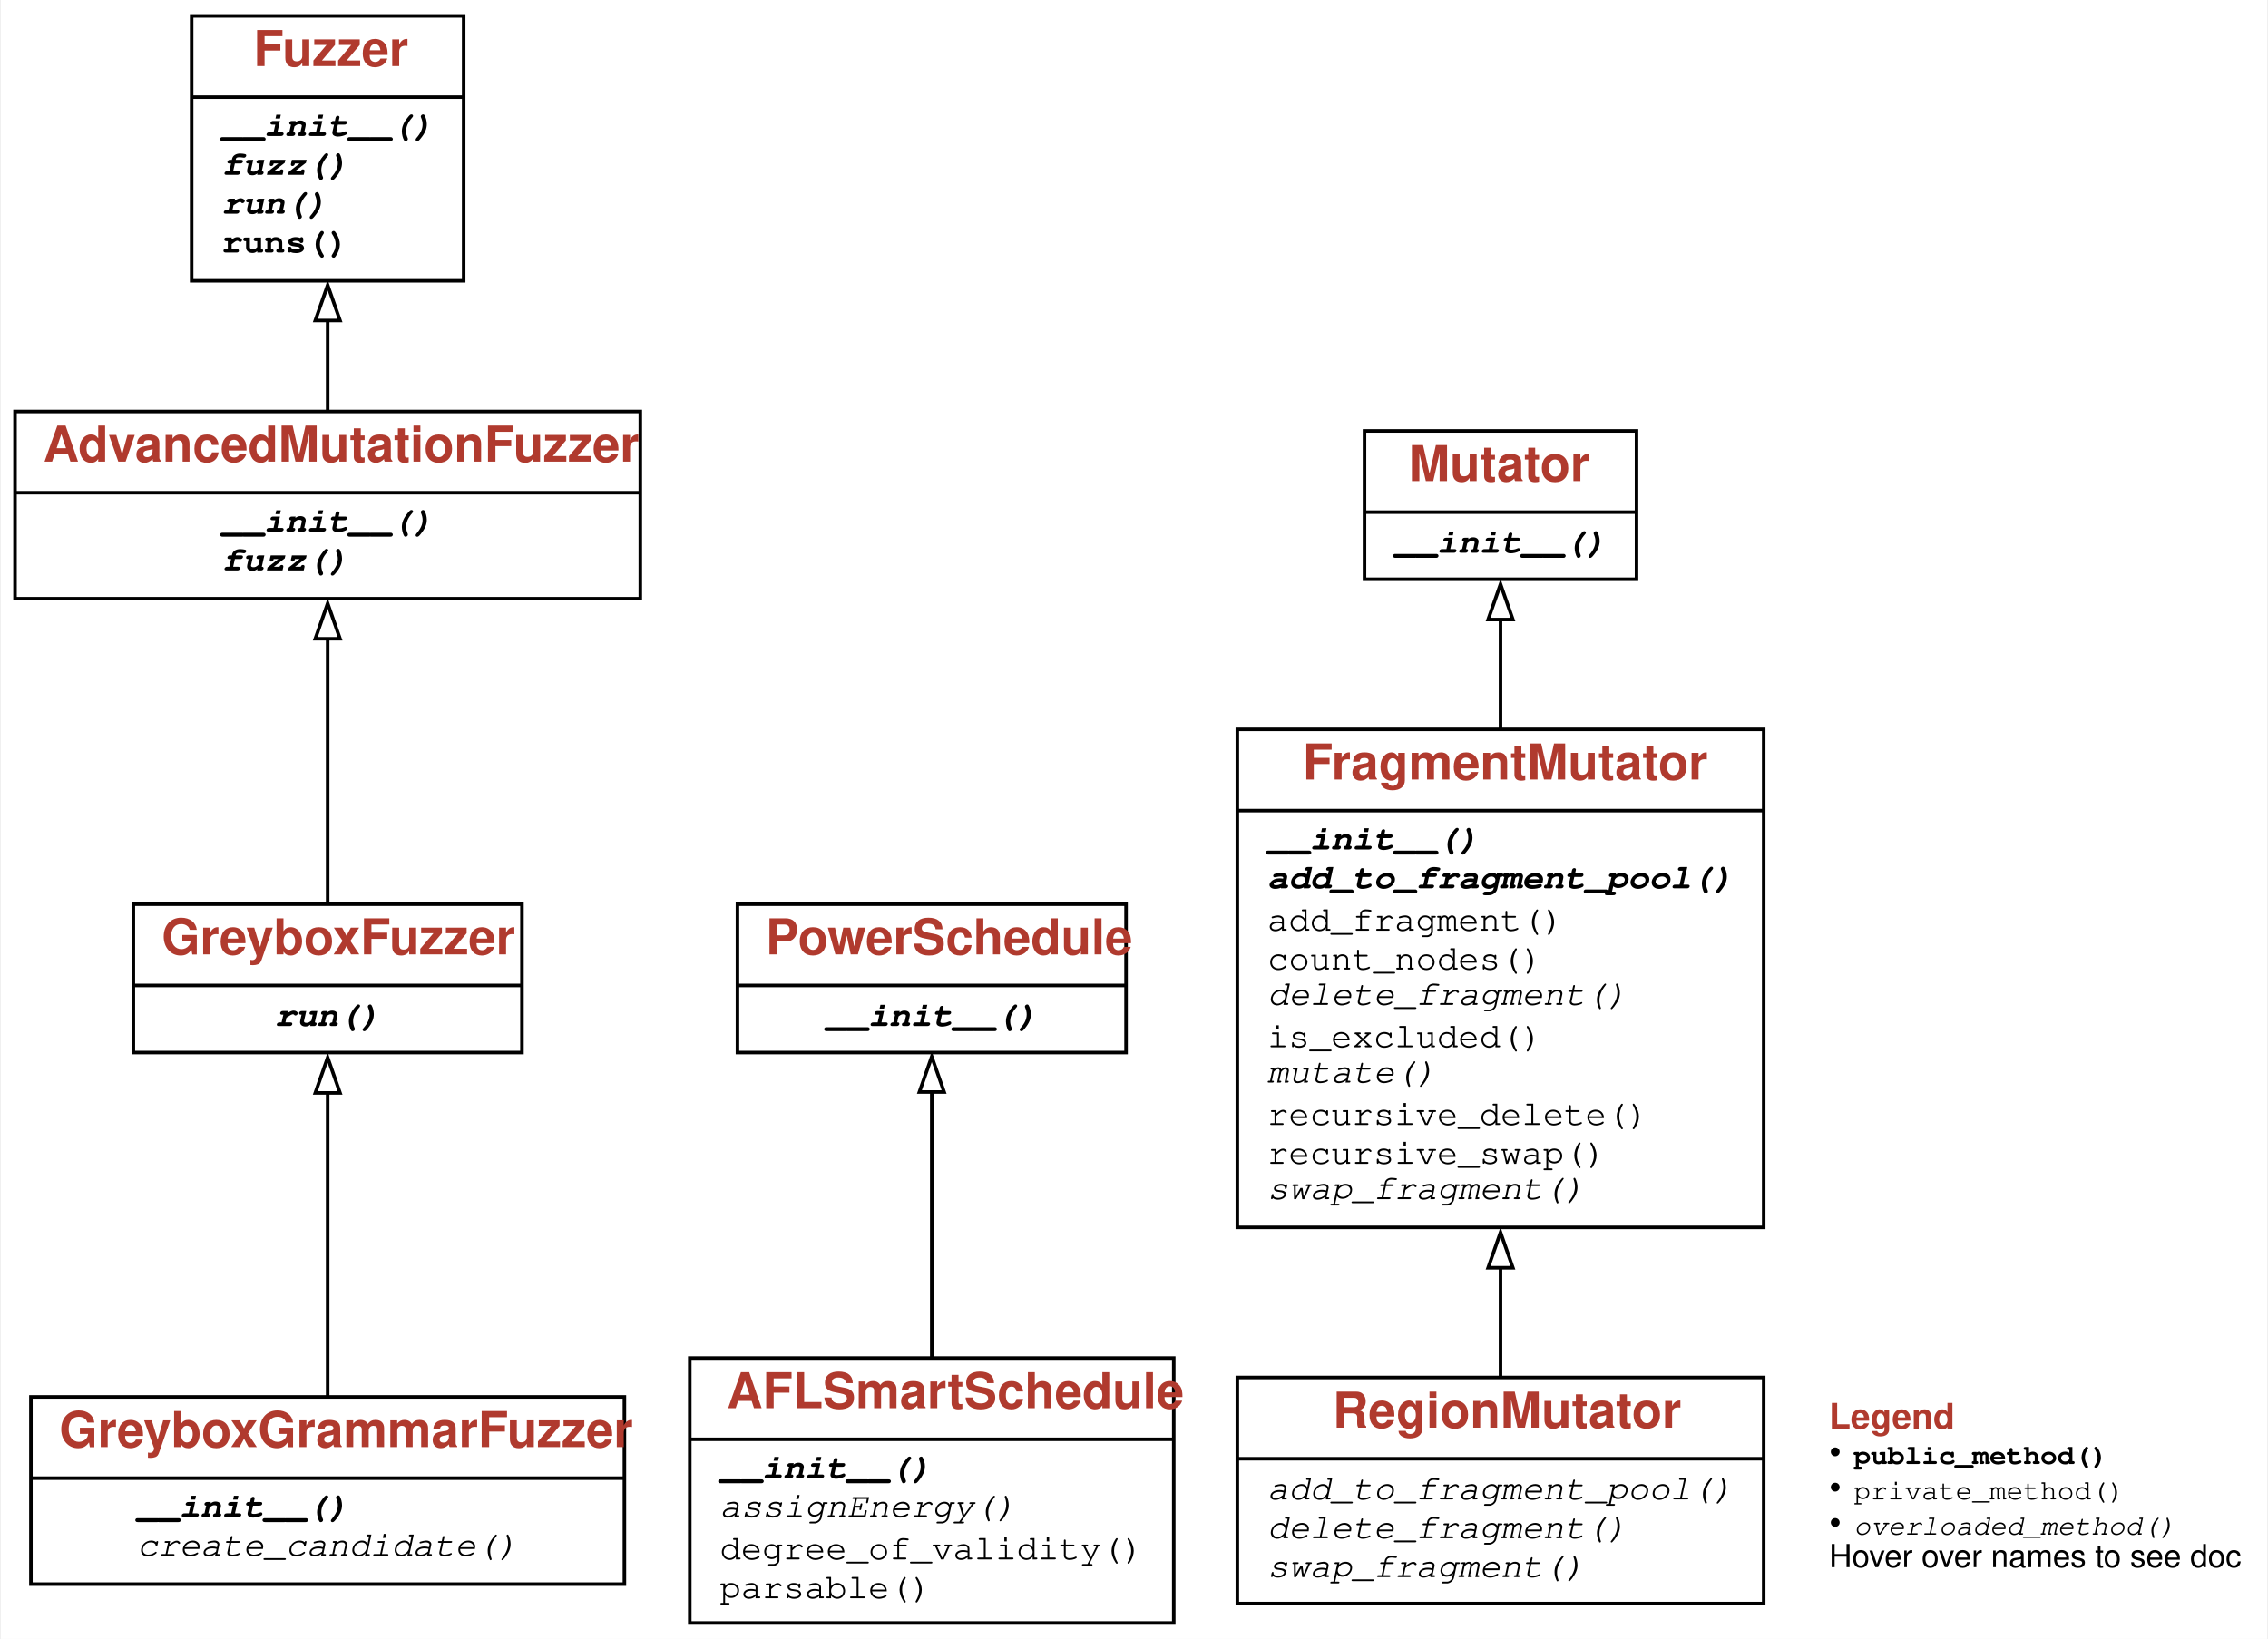
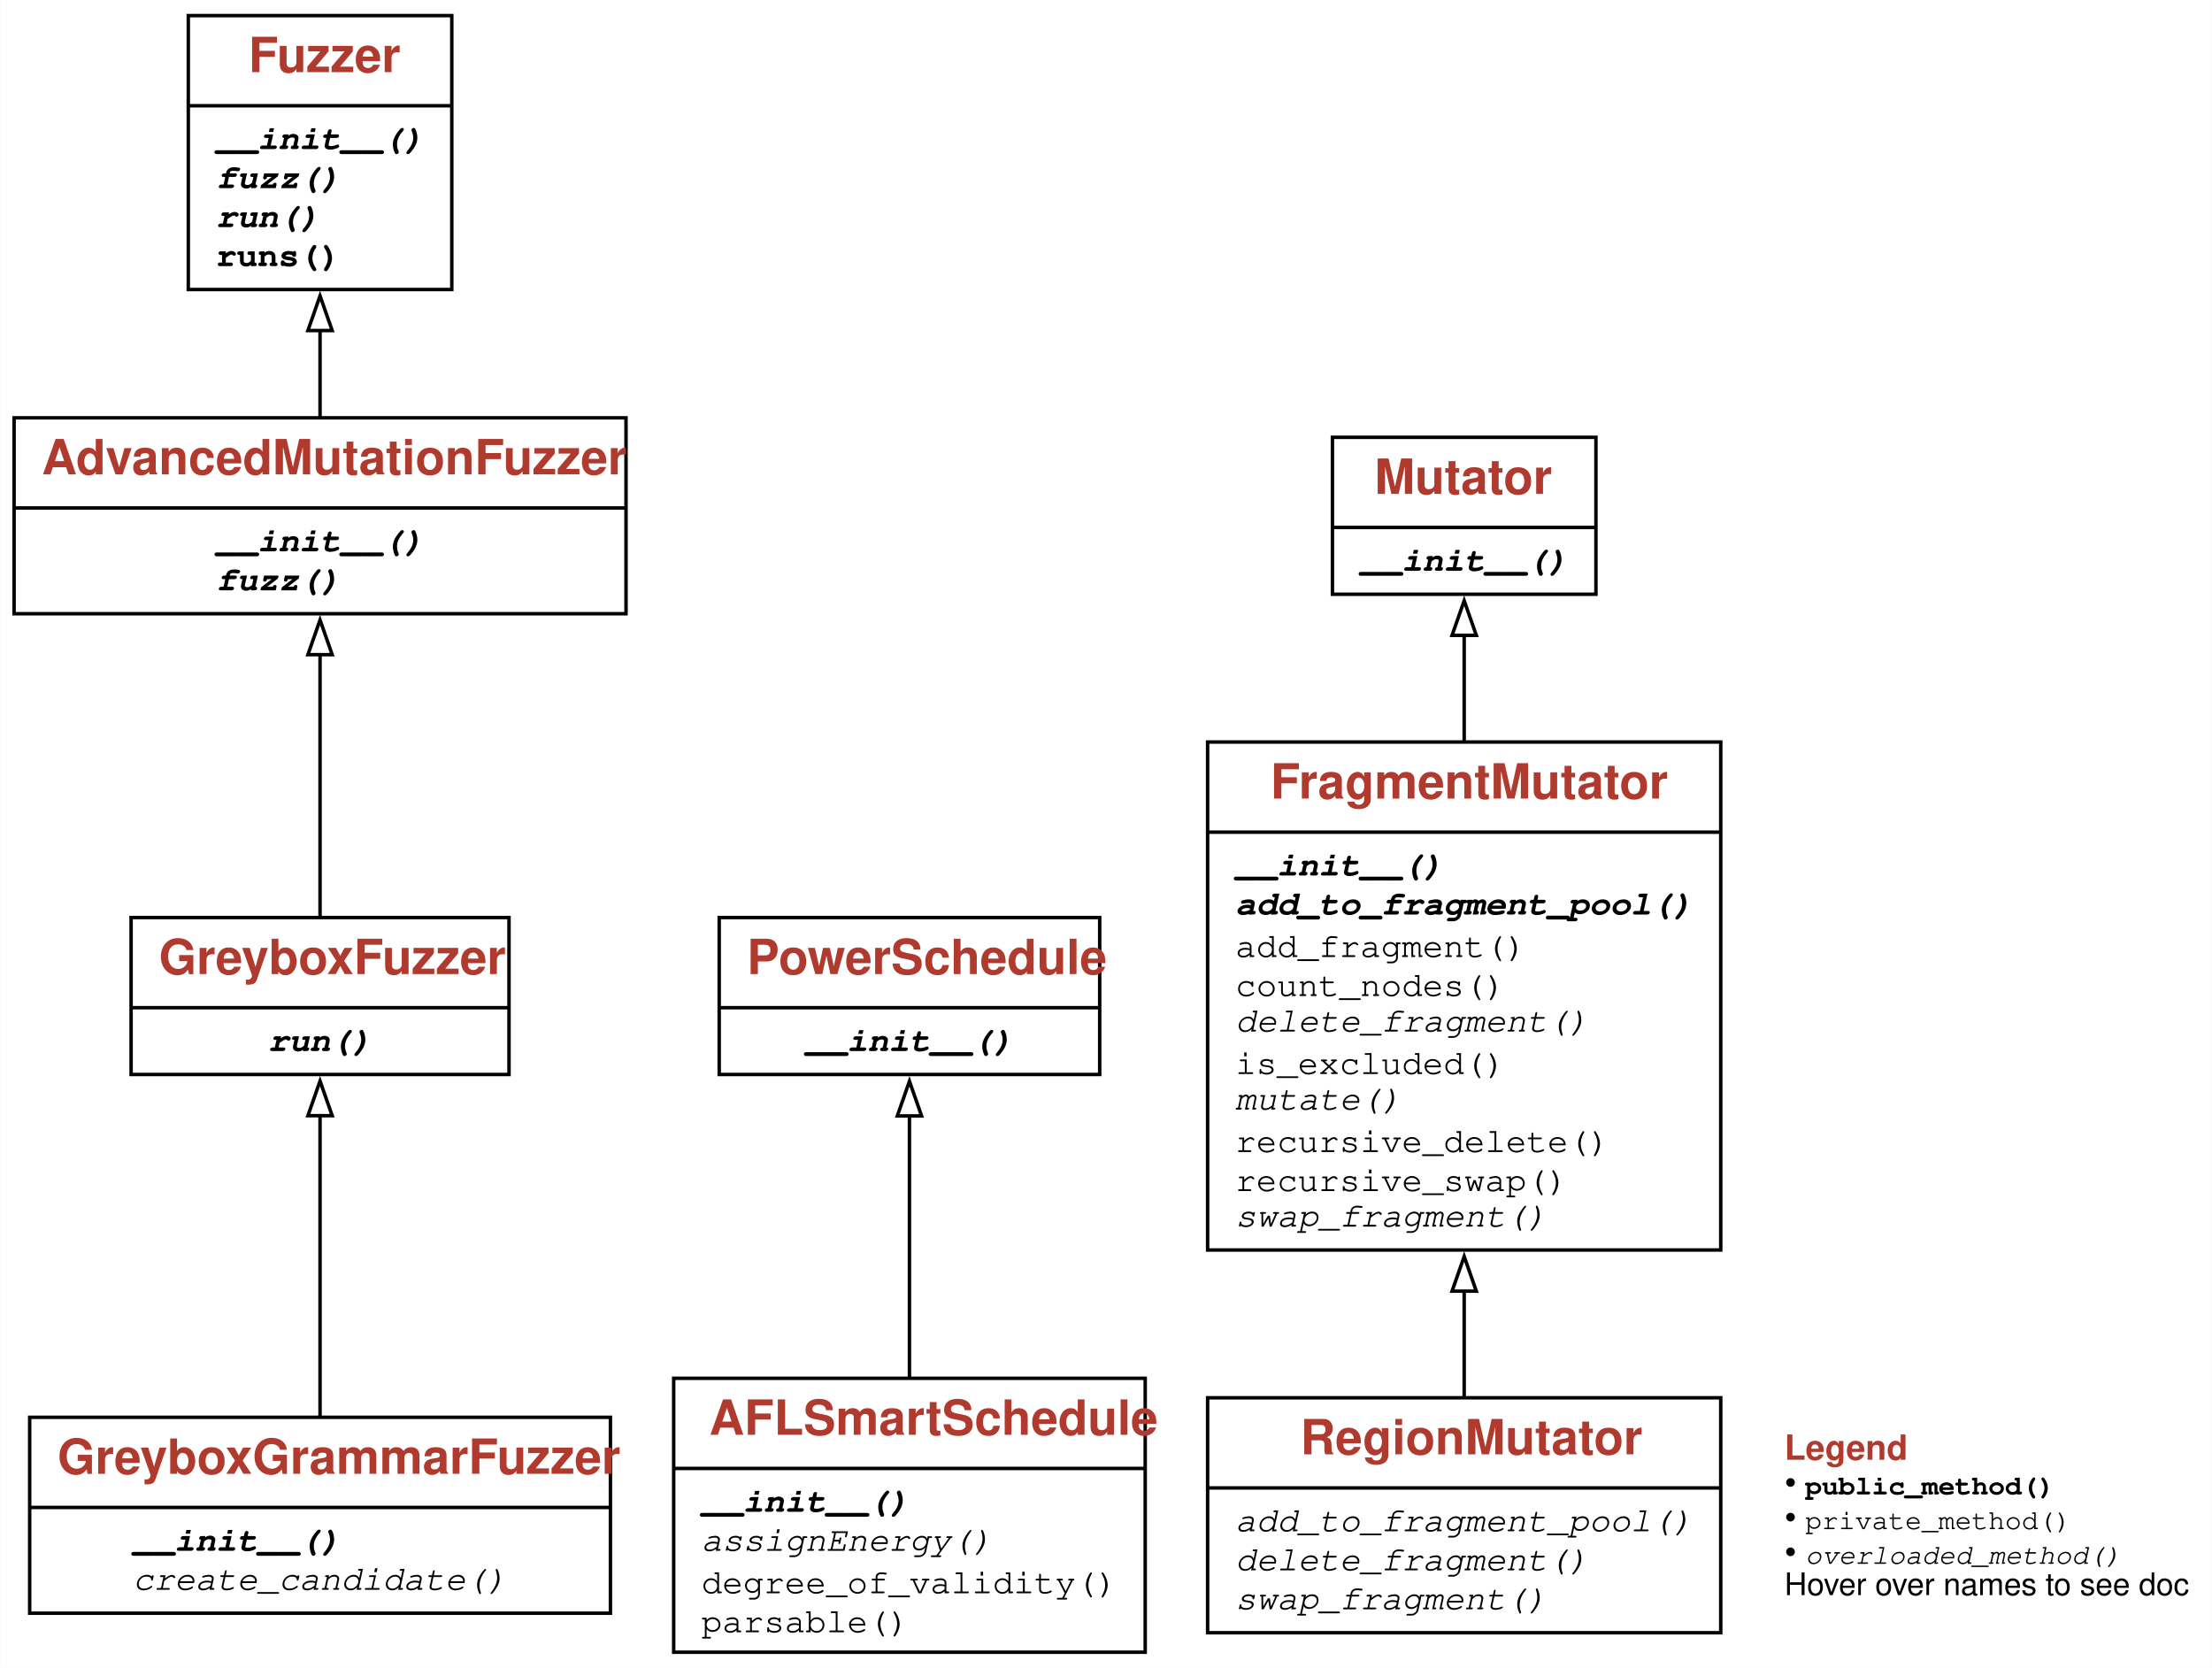
- <svg xmlns="http://www.w3.org/2000/svg" xmlns:xlink="http://www.w3.org/1999/xlink" width="642pt" height="464pt" viewBox="0.00 0.00 641.50 464.00">
-   <g id="graph0" class="graph" transform="scale(1 1) rotate(0) translate(4 460)">
+ <svg xmlns="http://www.w3.org/2000/svg" xmlns:xlink="http://www.w3.org/1999/xlink" width="638pt" height="481pt" viewBox="0.00 0.00 637.88 481.00">
+   <g id="graph0" class="graph" transform="scale(1 1) rotate(0) translate(4 477)">
    <g id="a_graph0">
      <a xlink:title="GreyboxGrammarFuzzer class hierarchy">
-         <polygon fill="white" stroke="none" points="-4,4 -4,-460 637.5,-460 637.5,4 -4,4" />
+         <polygon fill="white" stroke="none" points="-4,4 -4,-477 633.88,-477 633.88,4 -4,4" />
      </a>
    </g>
    <g id="node1" class="node">
      <g id="a_node1">
        <a xlink:href="#" xlink:title="class GreyboxGrammarFuzzer:&#10;Greybox fuzzer using grammars.">
-           <polygon fill="none" stroke="black" points="4.5,-11.5 4.5,-64.5 172.5,-64.5 172.5,-11.5 4.5,-11.5" />
-           <text text-anchor="start" x="12.5" y="-50.3" font-family="Patua One, Helvetica, sans-serif" font-weight="bold" font-size="14.00" fill="#b03a2e">GreyboxGrammarFuzzer</text>
-           <polyline fill="none" stroke="black" points="4.5,-41.5 172.5,-41.5" />
+           <polygon fill="none" stroke="black" points="4.5,-11.75 4.5,-68.25 172,-68.25 172,-11.75 4.5,-11.75" />
+           <text text-anchor="start" x="12.5" y="-51.95" font-family="Patua One, Helvetica, sans-serif" font-weight="bold" font-size="14.00" fill="#b03a2e">GreyboxGrammarFuzzer</text>
+           <polyline fill="none" stroke="black" points="4.5,-42.25 172,-42.25" />
          <g id="a_node1_0">
            <a xlink:href="#" xlink:title="GreyboxGrammarFuzzer">
              <g id="a_node1_1">
                <a xlink:href="#" xlink:title="__init__(self, seeds: List[str], byte_mutator: GreyboxFuzzer.Mutator, tree_mutator: FragmentMutator, schedule: GreyboxFuzzer.PowerSchedule) -&gt; None:&#10;Constructor.&#10;`seeds` - set of inputs to mutate.&#10;`byte_mutator` - a byte-level mutator.&#10;`tree_mutator` = a tree-level mutator.&#10;`schedule` - a power schedule.">
-                   <text text-anchor="start" x="34.5" y="-30.5" font-family="'Fira Mono', 'Source Code Pro', 'Courier', monospace" font-weight="bold" font-style="italic" font-size="10.00">__init__()</text>
+                   <text text-anchor="start" x="34.25" y="-29.75" font-family="'Fira Mono', 'Source Code Pro', 'Courier', monospace" font-weight="bold" font-style="italic" font-size="10.00">__init__()</text>
                </a>
              </g>
              <g id="a_node1_2">
                <a xlink:href="#" xlink:title="create_candidate(self) -&gt; str:&#10;Returns an input generated by structural mutation&#10;of a seed in the population">
-                   <text text-anchor="start" x="34.5" y="-19.5" font-family="'Fira Mono', 'Source Code Pro', 'Courier', monospace" font-style="italic" font-size="10.00">create_candidate()</text>
+                   <text text-anchor="start" x="34.25" y="-18.5" font-family="'Fira Mono', 'Source Code Pro', 'Courier', monospace" font-style="italic" font-size="10.00">create_candidate()</text>
                </a>
              </g>
            </a>
          </g>
        </a>
      </g>
    </g>
    <g id="node2" class="node">
      <g id="a_node2">
        <a xlink:href="GreyboxFuzzer.ipynb" xlink:title="class GreyboxFuzzer:&#10;Coverage-guided mutational fuzzing.">
-           <polygon fill="none" stroke="black" points="33.5,-162 33.5,-204 143.5,-204 143.5,-162 33.5,-162" />
-           <text text-anchor="start" x="41.5" y="-189.8" font-family="Patua One, Helvetica, sans-serif" font-weight="bold" font-size="14.00" fill="#b03a2e">GreyboxFuzzer</text>
-           <polyline fill="none" stroke="black" points="33.5,-181 143.5,-181" />
+           <polygon fill="none" stroke="black" points="33.75,-167.12 33.75,-212.38 142.75,-212.38 142.75,-167.12 33.75,-167.12" />
+           <text text-anchor="start" x="41.75" y="-196.07" font-family="Patua One, Helvetica, sans-serif" font-weight="bold" font-size="14.00" fill="#b03a2e">GreyboxFuzzer</text>
+           <polyline fill="none" stroke="black" points="33.75,-186.38 142.75,-186.38" />
          <g id="a_node2_3">
            <a xlink:href="#" xlink:title="GreyboxFuzzer">
              <g id="a_node2_4">
                <a xlink:href="GreyboxFuzzer.ipynb" xlink:title="run(self, runner: MutationFuzzer.FunctionCoverageRunner) -&gt; Tuple[Any, str]:&#10;Run function(inp) while tracking coverage.&#10;If we reach new coverage,&#10;add inp to population and its coverage to population_coverage">
-                   <text text-anchor="start" x="73.5" y="-169.5" font-family="'Fira Mono', 'Source Code Pro', 'Courier', monospace" font-weight="bold" font-style="italic" font-size="10.00">run()</text>
+                   <text text-anchor="start" x="73.25" y="-173.88" font-family="'Fira Mono', 'Source Code Pro', 'Courier', monospace" font-weight="bold" font-style="italic" font-size="10.00">run()</text>
                </a>
              </g>
            </a>
          </g>
        </a>
      </g>
    </g>
    <g id="edge1" class="edge">
-       <path fill="none" stroke="black" d="M88.5,-64.24C88.5,-88.32 88.5,-124.69 88.5,-150.63" />
-       <polygon fill="none" stroke="black" points="85,-150.57 88.5,-160.57 92,-150.57 85,-150.57" />
+       <path fill="none" stroke="black" d="M88.25,-68.44C88.25,-93.05 88.25,-129.21 88.25,-155.46" />
+       <polygon fill="none" stroke="black" points="84.75,-155.23 88.25,-165.23 91.75,-155.23 84.75,-155.23" />
    </g>
    <g id="node3" class="node">
      <g id="a_node3">
        <a xlink:href="GreyboxFuzzer.ipynb" xlink:title="class AdvancedMutationFuzzer:&#10;Base class for mutation-based fuzzing.">
-           <polygon fill="none" stroke="black" points="0,-290.5 0,-343.5 177,-343.5 177,-290.5 0,-290.5" />
-           <text text-anchor="start" x="8" y="-329.3" font-family="Patua One, Helvetica, sans-serif" font-weight="bold" font-size="14.00" fill="#b03a2e">AdvancedMutationFuzzer</text>
-           <polyline fill="none" stroke="black" points="0,-320.5 177,-320.5" />
+           <polygon fill="none" stroke="black" points="0,-300 0,-356.5 176.5,-356.5 176.5,-300 0,-300" />
+           <text text-anchor="start" x="8" y="-340.2" font-family="Patua One, Helvetica, sans-serif" font-weight="bold" font-size="14.00" fill="#b03a2e">AdvancedMutationFuzzer</text>
+           <polyline fill="none" stroke="black" points="0,-330.5 176.5,-330.5" />
          <g id="a_node3_5">
            <a xlink:href="#" xlink:title="AdvancedMutationFuzzer">
              <g id="a_node3_6">
                <a xlink:href="GreyboxFuzzer.ipynb" xlink:title="__init__(self, seeds: List[str], mutator: GreyboxFuzzer.Mutator, schedule: GreyboxFuzzer.PowerSchedule) -&gt; None:&#10;Constructor.&#10;`seeds` - a list of (input) strings to mutate.&#10;`mutator` - the mutator to apply.&#10;`schedule` - the power schedule to apply.">
-                   <text text-anchor="start" x="58.5" y="-309.5" font-family="'Fira Mono', 'Source Code Pro', 'Courier', monospace" font-weight="bold" font-style="italic" font-size="10.00">__init__()</text>
+                   <text text-anchor="start" x="58.25" y="-318" font-family="'Fira Mono', 'Source Code Pro', 'Courier', monospace" font-weight="bold" font-style="italic" font-size="10.00">__init__()</text>
                </a>
              </g>
              <g id="a_node3_7">
                <a xlink:href="GreyboxFuzzer.ipynb" xlink:title="fuzz(self) -&gt; str:&#10;Returns first each seed once and then generates new inputs">
-                   <text text-anchor="start" x="58.5" y="-298.5" font-family="'Fira Mono', 'Source Code Pro', 'Courier', monospace" font-weight="bold" font-style="italic" font-size="10.00">fuzz()</text>
+                   <text text-anchor="start" x="58.25" y="-306.75" font-family="'Fira Mono', 'Source Code Pro', 'Courier', monospace" font-weight="bold" font-style="italic" font-size="10.00">fuzz()</text>
                </a>
              </g>
            </a>
          </g>
        </a>
      </g>
    </g>
    <g id="edge2" class="edge">
-       <path fill="none" stroke="black" d="M88.5,-203.76C88.5,-223.66 88.5,-254.84 88.5,-279.29" />
-       <polygon fill="none" stroke="black" points="85,-279.16 88.5,-289.16 92,-279.16 85,-279.16" />
+       <path fill="none" stroke="black" d="M88.25,-212.68C88.25,-233.02 88.25,-263.74 88.25,-288.25" />
+       <polygon fill="none" stroke="black" points="84.75,-288.2 88.25,-298.2 91.75,-288.2 84.75,-288.2" />
    </g>
    <g id="node4" class="node">
      <g id="a_node4">
        <a xlink:href="Fuzzer.ipynb" xlink:title="class Fuzzer:&#10;Base class for fuzzers.">
-           <polygon fill="none" stroke="black" points="50,-380.5 50,-455.5 127,-455.5 127,-380.5 50,-380.5" />
-           <text text-anchor="start" x="67.5" y="-441.3" font-family="Patua One, Helvetica, sans-serif" font-weight="bold" font-size="14.00" fill="#b03a2e">Fuzzer</text>
-           <polyline fill="none" stroke="black" points="50,-432.5 127,-432.5" />
+           <polygon fill="none" stroke="black" points="50.25,-393.5 50.25,-472.5 126.25,-472.5 126.25,-393.5 50.25,-393.5" />
+           <text text-anchor="start" x="67.62" y="-456.2" font-family="Patua One, Helvetica, sans-serif" font-weight="bold" font-size="14.00" fill="#b03a2e">Fuzzer</text>
+           <polyline fill="none" stroke="black" points="50.25,-446.5 126.25,-446.5" />
          <g id="a_node4_8">
            <a xlink:href="#" xlink:title="Fuzzer">
              <g id="a_node4_9">
                <a xlink:href="Fuzzer.ipynb" xlink:title="__init__(self) -&gt; None:&#10;Constructor">
-                   <text text-anchor="start" x="58.5" y="-421.5" font-family="'Fira Mono', 'Source Code Pro', 'Courier', monospace" font-weight="bold" font-style="italic" font-size="10.00">__init__()</text>
+                   <text text-anchor="start" x="58.25" y="-434" font-family="'Fira Mono', 'Source Code Pro', 'Courier', monospace" font-weight="bold" font-style="italic" font-size="10.00">__init__()</text>
                </a>
              </g>
              <g id="a_node4_10">
                <a xlink:href="Fuzzer.ipynb" xlink:title="fuzz(self) -&gt; str:&#10;Return fuzz input">
-                   <text text-anchor="start" x="58.5" y="-410.5" font-family="'Fira Mono', 'Source Code Pro', 'Courier', monospace" font-weight="bold" font-style="italic" font-size="10.00">fuzz()</text>
+                   <text text-anchor="start" x="58.25" y="-422.75" font-family="'Fira Mono', 'Source Code Pro', 'Courier', monospace" font-weight="bold" font-style="italic" font-size="10.00">fuzz()</text>
                </a>
              </g>
              <g id="a_node4_11">
                <a xlink:href="Fuzzer.ipynb" xlink:title="run(self, runner: Fuzzer.Runner = &lt;Fuzzer.Runner object&gt;) -&gt; Tuple[subprocess.CompletedProcess, str]:&#10;Run `runner` with fuzz input">
-                   <text text-anchor="start" x="58.5" y="-399.5" font-family="'Fira Mono', 'Source Code Pro', 'Courier', monospace" font-weight="bold" font-style="italic" font-size="10.00">run()</text>
+                   <text text-anchor="start" x="58.25" y="-411.5" font-family="'Fira Mono', 'Source Code Pro', 'Courier', monospace" font-weight="bold" font-style="italic" font-size="10.00">run()</text>
                </a>
              </g>
              <g id="a_node4_12">
                <a xlink:href="Fuzzer.ipynb" xlink:title="runs(self, runner: Fuzzer.Runner = &lt;Fuzzer.PrintRunner object&gt;, trials: int = 10) -&gt; List[Tuple[subprocess.CompletedProcess, str]]:&#10;Run `runner` with fuzz input, `trials` times">
-                   <text text-anchor="start" x="58.5" y="-388.5" font-family="'Fira Mono', 'Source Code Pro', 'Courier', monospace" font-weight="bold" font-size="10.00">runs()</text>
+                   <text text-anchor="start" x="58.25" y="-400.25" font-family="'Fira Mono', 'Source Code Pro', 'Courier', monospace" font-weight="bold" font-size="10.00">runs()</text>
                </a>
              </g>
            </a>
          </g>
        </a>
      </g>
    </g>
    <g id="edge3" class="edge">
-       <path fill="none" stroke="black" d="M88.5,-343.49C88.5,-351.47 88.5,-360.54 88.5,-369.53" />
-       <polygon fill="none" stroke="black" points="85,-369.26 88.5,-379.26 92,-369.26 85,-369.26" />
+       <path fill="none" stroke="black" d="M88.25,-356.79C88.25,-364.56 88.25,-373.26 88.25,-381.92" />
+       <polygon fill="none" stroke="black" points="84.75,-381.67 88.25,-391.67 91.75,-381.67 84.75,-381.67" />
    </g>
    <g id="node5" class="node">
      <g id="a_node5">
        <a xlink:href="#" xlink:title="class AFLSmartSchedule:&#10;Define how fuzzing time should be distributed across the population.">
-           <polygon fill="none" stroke="black" points="191,-0.5 191,-75.5 328,-75.5 328,-0.5 191,-0.5" />
-           <text text-anchor="start" x="201.5" y="-61.3" font-family="Patua One, Helvetica, sans-serif" font-weight="bold" font-size="14.00" fill="#b03a2e">AFLSmartSchedule</text>
-           <polyline fill="none" stroke="black" points="191,-52.5 328,-52.5" />
+           <polygon fill="none" stroke="black" points="190.25,-0.5 190.25,-79.5 326.25,-79.5 326.25,-0.5 190.25,-0.5" />
+           <text text-anchor="start" x="200.5" y="-63.2" font-family="Patua One, Helvetica, sans-serif" font-weight="bold" font-size="14.00" fill="#b03a2e">AFLSmartSchedule</text>
+           <polyline fill="none" stroke="black" points="190.25,-53.5 326.25,-53.5" />
          <g id="a_node5_13">
            <a xlink:href="#" xlink:title="AFLSmartSchedule">
              <g id="a_node5_14">
                <a xlink:href="#" xlink:title="__init__(self, parser: Parser.EarleyParser, exponent: float = 1.0):&#10;Constructor">
-                   <text text-anchor="start" x="199.5" y="-41.5" font-family="'Fira Mono', 'Source Code Pro', 'Courier', monospace" font-weight="bold" font-style="italic" font-size="10.00">__init__()</text>
+                   <text text-anchor="start" x="198.25" y="-41" font-family="'Fira Mono', 'Source Code Pro', 'Courier', monospace" font-weight="bold" font-style="italic" font-size="10.00">__init__()</text>
                </a>
              </g>
              <g id="a_node5_15">
                <a xlink:href="#" xlink:title="assignEnergy(self, population: Sequence[GreyboxFuzzer.Seed]):&#10;Assign exponential energy proportional to degree of validity">
-                   <text text-anchor="start" x="199.5" y="-30.5" font-family="'Fira Mono', 'Source Code Pro', 'Courier', monospace" font-style="italic" font-size="10.00">assignEnergy()</text>
+                   <text text-anchor="start" x="198.25" y="-29.75" font-family="'Fira Mono', 'Source Code Pro', 'Courier', monospace" font-style="italic" font-size="10.00">assignEnergy()</text>
                </a>
              </g>
              <g id="a_node5_16">
                <a xlink:href="#" xlink:title="degree_of_validity(self, seed: GreyboxFuzzer.Seed) -&gt; float:&#10;Returns the proportion of a seed that is parsable">
-                   <text text-anchor="start" x="199.5" y="-18.5" font-family="'Fira Mono', 'Source Code Pro', 'Courier', monospace" font-size="10.00">degree_of_validity()</text>
+                   <text text-anchor="start" x="198.25" y="-17.5" font-family="'Fira Mono', 'Source Code Pro', 'Courier', monospace" font-size="10.00">degree_of_validity()</text>
                </a>
              </g>
              <g id="a_node5_17">
                <a xlink:href="#" xlink:title="parsable(self, seed: GreyboxFuzzer.Seed) -&gt; str:&#10;Returns the substring that is parsable">
-                   <text text-anchor="start" x="199.5" y="-7.5" font-family="'Fira Mono', 'Source Code Pro', 'Courier', monospace" font-size="10.00">parsable()</text>
+                   <text text-anchor="start" x="198.25" y="-6.25" font-family="'Fira Mono', 'Source Code Pro', 'Courier', monospace" font-size="10.00">parsable()</text>
                </a>
              </g>
            </a>
          </g>
        </a>
      </g>
    </g>
    <g id="node6" class="node">
      <g id="a_node6">
        <a xlink:href="GreyboxFuzzer.ipynb" xlink:title="class PowerSchedule:&#10;Define how fuzzing time should be distributed across the population.">
-           <polygon fill="none" stroke="black" points="204.5,-162 204.5,-204 314.5,-204 314.5,-162 204.5,-162" />
-           <text text-anchor="start" x="212.5" y="-189.8" font-family="Patua One, Helvetica, sans-serif" font-weight="bold" font-size="14.00" fill="#b03a2e">PowerSchedule</text>
-           <polyline fill="none" stroke="black" points="204.5,-181 314.5,-181" />
+           <polygon fill="none" stroke="black" points="203.38,-167.12 203.38,-212.38 313.12,-212.38 313.12,-167.12 203.38,-167.12" />
+           <text text-anchor="start" x="211.38" y="-196.07" font-family="Patua One, Helvetica, sans-serif" font-weight="bold" font-size="14.00" fill="#b03a2e">PowerSchedule</text>
+           <polyline fill="none" stroke="black" points="203.38,-186.38 313.12,-186.38" />
          <g id="a_node6_18">
            <a xlink:href="#" xlink:title="PowerSchedule">
              <g id="a_node6_19">
                <a xlink:href="GreyboxFuzzer.ipynb" xlink:title="__init__(self) -&gt; None:&#10;Constructor">
-                   <text text-anchor="start" x="229.5" y="-169.5" font-family="'Fira Mono', 'Source Code Pro', 'Courier', monospace" font-weight="bold" font-style="italic" font-size="10.00">__init__()</text>
+                   <text text-anchor="start" x="228.25" y="-173.88" font-family="'Fira Mono', 'Source Code Pro', 'Courier', monospace" font-weight="bold" font-style="italic" font-size="10.00">__init__()</text>
                </a>
              </g>
            </a>
          </g>
        </a>
      </g>
    </g>
    <g id="edge4" class="edge">
-       <path fill="none" stroke="black" d="M259.5,-75.45C259.5,-98.77 259.5,-128.7 259.5,-150.9" />
-       <polygon fill="none" stroke="black" points="256,-150.83 259.5,-160.83 263,-150.83 256,-150.83" />
+       <path fill="none" stroke="black" d="M258.25,-79.82C258.25,-103.3 258.25,-132.93 258.25,-155.36" />
+       <polygon fill="none" stroke="black" points="254.75,-155.17 258.25,-165.17 261.75,-155.17 254.75,-155.17" />
    </g>
    <g id="node7" class="node">
      <g id="a_node7">
        <a xlink:href="#" xlink:title="class RegionMutator:&#10;Mutate inputs with input fragments from a pool">
-           <polygon fill="none" stroke="black" points="346,-6 346,-70 495,-70 495,-6 346,-6" />
-           <text text-anchor="start" x="373" y="-55.8" font-family="Patua One, Helvetica, sans-serif" font-weight="bold" font-size="14.00" fill="#b03a2e">RegionMutator</text>
-           <polyline fill="none" stroke="black" points="346,-47 495,-47" />
+           <polygon fill="none" stroke="black" points="344.25,-6.12 344.25,-73.88 492.25,-73.88 492.25,-6.12 344.25,-6.12" />
+           <text text-anchor="start" x="371" y="-57.58" font-family="Patua One, Helvetica, sans-serif" font-weight="bold" font-size="14.00" fill="#b03a2e">RegionMutator</text>
+           <polyline fill="none" stroke="black" points="344.25,-47.88 492.25,-47.88" />
          <g id="a_node7_20">
            <a xlink:href="#" xlink:title="RegionMutator">
              <g id="a_node7_21">
                <a xlink:href="#" xlink:title="add_to_fragment_pool(self, seed: SeedWithRegions) -&gt; None:&#10;Mark fragments and regions in a seed file">
-                   <text text-anchor="start" x="354.5" y="-35.5" font-family="'Fira Mono', 'Source Code Pro', 'Courier', monospace" font-style="italic" font-size="10.00">add_to_fragment_pool()</text>
+                   <text text-anchor="start" x="352.25" y="-35.38" font-family="'Fira Mono', 'Source Code Pro', 'Courier', monospace" font-style="italic" font-size="10.00">add_to_fragment_pool()</text>
                </a>
              </g>
              <g id="a_node7_22">
                <a xlink:href="#" xlink:title="delete_fragment(self, seed: SeedWithRegions) -&gt; SeedWithRegions:&#10;Deletes a random region">
-                   <text text-anchor="start" x="354.5" y="-24.5" font-family="'Fira Mono', 'Source Code Pro', 'Courier', monospace" font-style="italic" font-size="10.00">delete_fragment()</text>
+                   <text text-anchor="start" x="352.25" y="-24.12" font-family="'Fira Mono', 'Source Code Pro', 'Courier', monospace" font-style="italic" font-size="10.00">delete_fragment()</text>
                </a>
              </g>
              <g id="a_node7_23">
                <a xlink:href="#" xlink:title="swap_fragment(self, seed: SeedWithRegions) -&gt; SeedWithRegions:&#10;Chooses a random region and swaps it with a fragment&#10;that starts with the same symbol">
-                   <text text-anchor="start" x="354.5" y="-13.5" font-family="'Fira Mono', 'Source Code Pro', 'Courier', monospace" font-style="italic" font-size="10.00">swap_fragment()</text>
+                   <text text-anchor="start" x="352.25" y="-12.88" font-family="'Fira Mono', 'Source Code Pro', 'Courier', monospace" font-style="italic" font-size="10.00">swap_fragment()</text>
                </a>
              </g>
            </a>
          </g>
        </a>
      </g>
    </g>
    <g id="node8" class="node">
      <g id="a_node8">
        <a xlink:href="#" xlink:title="class FragmentMutator:&#10;Mutate inputs with input fragments from a pool">
-           <polygon fill="none" stroke="black" points="346,-112.5 346,-253.5 495,-253.5 495,-112.5 346,-112.5" />
-           <text text-anchor="start" x="364.5" y="-239.3" font-family="Patua One, Helvetica, sans-serif" font-weight="bold" font-size="14.00" fill="#b03a2e">FragmentMutator</text>
-           <polyline fill="none" stroke="black" points="346,-230.5 495,-230.5" />
+           <polygon fill="none" stroke="black" points="344.25,-116.5 344.25,-263 492.25,-263 492.25,-116.5 344.25,-116.5" />
+           <text text-anchor="start" x="362.38" y="-246.7" font-family="Patua One, Helvetica, sans-serif" font-weight="bold" font-size="14.00" fill="#b03a2e">FragmentMutator</text>
+           <polyline fill="none" stroke="black" points="344.25,-237 492.25,-237" />
          <g id="a_node8_24">
            <a xlink:href="#" xlink:title="FragmentMutator">
              <g id="a_node8_25">
                <a xlink:href="#" xlink:title="__init__(self, parser):&#10;Initialize mutators">
-                   <text text-anchor="start" x="354.5" y="-219.5" font-family="'Fira Mono', 'Source Code Pro', 'Courier', monospace" font-weight="bold" font-style="italic" font-size="10.00">__init__()</text>
+                   <text text-anchor="start" x="352.25" y="-224.5" font-family="'Fira Mono', 'Source Code Pro', 'Courier', monospace" font-weight="bold" font-style="italic" font-size="10.00">__init__()</text>
                </a>
              </g>
              <g id="a_node8_26">
                <a xlink:href="#" xlink:title="add_to_fragment_pool(self, seed: SeedWithStructure) -&gt; None:&#10;Adds all fragments of a seed to the fragment pool">
-                   <text text-anchor="start" x="354.5" y="-208.5" font-family="'Fira Mono', 'Source Code Pro', 'Courier', monospace" font-weight="bold" font-style="italic" font-size="10.00">add_to_fragment_pool()</text>
+                   <text text-anchor="start" x="352.25" y="-213.25" font-family="'Fira Mono', 'Source Code Pro', 'Courier', monospace" font-weight="bold" font-style="italic" font-size="10.00">add_to_fragment_pool()</text>
                </a>
              </g>
              <g id="a_node8_27">
                <a xlink:href="#" xlink:title="add_fragment(self, fragment: DerivationTree) -&gt; None:&#10;Recursively adds fragments to the fragment pool">
-                   <text text-anchor="start" x="354.5" y="-196.5" font-family="'Fira Mono', 'Source Code Pro', 'Courier', monospace" font-size="10.00">add_fragment()</text>
+                   <text text-anchor="start" x="352.25" y="-201" font-family="'Fira Mono', 'Source Code Pro', 'Courier', monospace" font-size="10.00">add_fragment()</text>
                </a>
              </g>
              <g id="a_node8_28">
                <a xlink:href="#" xlink:title="count_nodes(self, fragment: DerivationTree) -&gt; int:&#10;Returns the number of nodes in the fragment">
-                   <text text-anchor="start" x="354.5" y="-185.5" font-family="'Fira Mono', 'Source Code Pro', 'Courier', monospace" font-size="10.00">count_nodes()</text>
+                   <text text-anchor="start" x="352.25" y="-189.75" font-family="'Fira Mono', 'Source Code Pro', 'Courier', monospace" font-size="10.00">count_nodes()</text>
                </a>
              </g>
              <g id="a_node8_29">
                <a xlink:href="#" xlink:title="delete_fragment(self, seed: SeedWithStructure) -&gt; SeedWithStructure:&#10;Delete a random fragment">
-                   <text text-anchor="start" x="354.5" y="-175.5" font-family="'Fira Mono', 'Source Code Pro', 'Courier', monospace" font-style="italic" font-size="10.00">delete_fragment()</text>
+                   <text text-anchor="start" x="352.25" y="-179.5" font-family="'Fira Mono', 'Source Code Pro', 'Courier', monospace" font-style="italic" font-size="10.00">delete_fragment()</text>
                </a>
              </g>
              <g id="a_node8_30">
                <a xlink:href="#" xlink:title="is_excluded(self, symbol: str) -&gt; bool:&#10;Returns true if a fragment starting with a specific&#10;symbol and all its decendents can be excluded">
-                   <text text-anchor="start" x="354.5" y="-163.5" font-family="'Fira Mono', 'Source Code Pro', 'Courier', monospace" font-size="10.00">is_excluded()</text>
+                   <text text-anchor="start" x="352.25" y="-167.25" font-family="'Fira Mono', 'Source Code Pro', 'Courier', monospace" font-size="10.00">is_excluded()</text>
                </a>
              </g>
              <g id="a_node8_31">
                <a xlink:href="#" xlink:title="mutate(self, seed: SeedWithStructure) -&gt; SeedWithStructure:&#10;Implement structure-aware mutation. Memoize seeds.">
-                   <text text-anchor="start" x="354.5" y="-153.5" font-family="'Fira Mono', 'Source Code Pro', 'Courier', monospace" font-style="italic" font-size="10.00">mutate()</text>
+                   <text text-anchor="start" x="352.25" y="-157" font-family="'Fira Mono', 'Source Code Pro', 'Courier', monospace" font-style="italic" font-size="10.00">mutate()</text>
                </a>
              </g>
              <g id="a_node8_32">
                <a xlink:href="#" xlink:title="recursive_delete(self, fragment: DerivationTree) -&gt; DerivationTree:&#10;Recursively finds the fragment to delete">
-                   <text text-anchor="start" x="354.5" y="-141.5" font-family="'Fira Mono', 'Source Code Pro', 'Courier', monospace" font-size="10.00">recursive_delete()</text>
+                   <text text-anchor="start" x="352.25" y="-144.75" font-family="'Fira Mono', 'Source Code Pro', 'Courier', monospace" font-size="10.00">recursive_delete()</text>
                </a>
              </g>
              <g id="a_node8_33">
                <a xlink:href="#" xlink:title="recursive_swap(self, fragment: DerivationTree) -&gt; DerivationTree:&#10;Recursively finds the fragment to swap.">
-                   <text text-anchor="start" x="354.5" y="-130.5" font-family="'Fira Mono', 'Source Code Pro', 'Courier', monospace" font-size="10.00">recursive_swap()</text>
+                   <text text-anchor="start" x="352.25" y="-133.5" font-family="'Fira Mono', 'Source Code Pro', 'Courier', monospace" font-size="10.00">recursive_swap()</text>
                </a>
              </g>
              <g id="a_node8_34">
                <a xlink:href="#" xlink:title="swap_fragment(self, seed: SeedWithStructure) -&gt; SeedWithStructure:&#10;Substitutes a random fragment with another with the same symbol">
-                   <text text-anchor="start" x="354.5" y="-120.5" font-family="'Fira Mono', 'Source Code Pro', 'Courier', monospace" font-style="italic" font-size="10.00">swap_fragment()</text>
+                   <text text-anchor="start" x="352.25" y="-123.25" font-family="'Fira Mono', 'Source Code Pro', 'Courier', monospace" font-style="italic" font-size="10.00">swap_fragment()</text>
                </a>
              </g>
            </a>
          </g>
        </a>
      </g>
    </g>
    <g id="edge5" class="edge">
-       <path fill="none" stroke="black" d="M420.5,-69.68C420.5,-79.16 420.5,-90.07 420.5,-101.3" />
-       <polygon fill="none" stroke="black" points="417,-101.07 420.5,-111.07 424,-101.07 417,-101.07" />
+       <path fill="none" stroke="black" d="M418.25,-74.16C418.25,-83.44 418.25,-93.97 418.25,-104.79" />
+       <polygon fill="none" stroke="black" points="414.75,-104.63 418.25,-114.63 421.75,-104.63 414.75,-104.63" />
    </g>
    <g id="node9" class="node">
      <g id="a_node9">
        <a xlink:href="GreyboxFuzzer.ipynb" xlink:title="class Mutator:&#10;Mutate strings">
-           <polygon fill="none" stroke="black" points="382,-296 382,-338 459,-338 459,-296 382,-296" />
-           <text text-anchor="start" x="394.5" y="-323.8" font-family="Patua One, Helvetica, sans-serif" font-weight="bold" font-size="14.00" fill="#b03a2e">Mutator</text>
-           <polyline fill="none" stroke="black" points="382,-315 459,-315" />
+           <polygon fill="none" stroke="black" points="380.25,-305.62 380.25,-350.88 456.25,-350.88 456.25,-305.62 380.25,-305.62" />
+           <text text-anchor="start" x="392.38" y="-334.57" font-family="Patua One, Helvetica, sans-serif" font-weight="bold" font-size="14.00" fill="#b03a2e">Mutator</text>
+           <polyline fill="none" stroke="black" points="380.25,-324.88 456.25,-324.88" />
          <g id="a_node9_35">
            <a xlink:href="#" xlink:title="Mutator">
              <g id="a_node9_36">
                <a xlink:href="GreyboxFuzzer.ipynb" xlink:title="__init__(self) -&gt; None:&#10;Constructor">
-                   <text text-anchor="start" x="390.5" y="-303.5" font-family="'Fira Mono', 'Source Code Pro', 'Courier', monospace" font-weight="bold" font-style="italic" font-size="10.00">__init__()</text>
+                   <text text-anchor="start" x="388.25" y="-312.38" font-family="'Fira Mono', 'Source Code Pro', 'Courier', monospace" font-weight="bold" font-style="italic" font-size="10.00">__init__()</text>
                </a>
              </g>
            </a>
          </g>
        </a>
      </g>
    </g>
    <g id="edge6" class="edge">
-       <path fill="none" stroke="black" d="M420.5,-253.48C420.5,-264.48 420.5,-275.36 420.5,-284.88" />
-       <polygon fill="none" stroke="black" points="417,-284.6 420.5,-294.6 424,-284.6 417,-284.6" />
+       <path fill="none" stroke="black" d="M418.25,-263.4C418.25,-274.02 418.25,-284.5 418.25,-293.81" />
+       <polygon fill="none" stroke="black" points="414.75,-293.76 418.25,-303.76 421.75,-293.76 414.75,-293.76" />
    </g>
    <g id="node10" class="node">
-       <text text-anchor="start" x="513.5" y="-55.5" font-family="Patua One, Helvetica, sans-serif" font-weight="bold" font-size="10.00" fill="#b03a2e">Legend</text>
-       <text text-anchor="start" x="513.5" y="-45.5" font-family="Patua One, Helvetica, sans-serif" font-size="10.00">• </text>
-       <text text-anchor="start" x="520.5" y="-45.5" font-family="'Fira Mono', 'Source Code Pro', 'Courier', monospace" font-weight="bold" font-size="8.00">public_method()</text>
-       <text text-anchor="start" x="513.5" y="-35.5" font-family="Patua One, Helvetica, sans-serif" font-size="10.00">• </text>
-       <text text-anchor="start" x="520.5" y="-35.5" font-family="'Fira Mono', 'Source Code Pro', 'Courier', monospace" font-size="8.00">private_method()</text>
-       <text text-anchor="start" x="513.5" y="-25.5" font-family="Patua One, Helvetica, sans-serif" font-size="10.00">• </text>
-       <text text-anchor="start" x="520.5" y="-25.5" font-family="'Fira Mono', 'Source Code Pro', 'Courier', monospace" font-style="italic" font-size="8.00">overloaded_method()</text>
-       <text text-anchor="start" x="513.5" y="-16.3" font-family="Helvetica,sans-Serif" font-size="9.00">Hover over names to see doc</text>
+       <text text-anchor="start" x="510.62" y="-56" font-family="Patua One, Helvetica, sans-serif" font-weight="bold" font-size="10.00" fill="#b03a2e">Legend</text>
+       <text text-anchor="start" x="510.62" y="-46" font-family="Patua One, Helvetica, sans-serif" font-size="10.00">• </text>
+       <text text-anchor="start" x="516.62" y="-46" font-family="'Fira Mono', 'Source Code Pro', 'Courier', monospace" font-weight="bold" font-size="8.00">public_method()</text>
+       <text text-anchor="start" x="510.62" y="-36" font-family="Patua One, Helvetica, sans-serif" font-size="10.00">• </text>
+       <text text-anchor="start" x="516.62" y="-36" font-family="'Fira Mono', 'Source Code Pro', 'Courier', monospace" font-size="8.00">private_method()</text>
+       <text text-anchor="start" x="510.62" y="-26" font-family="Patua One, Helvetica, sans-serif" font-size="10.00">• </text>
+       <text text-anchor="start" x="516.62" y="-26" font-family="'Fira Mono', 'Source Code Pro', 'Courier', monospace" font-style="italic" font-size="8.00">overloaded_method()</text>
+       <text text-anchor="start" x="510.62" y="-16.95" font-family="Helvetica,sans-Serif" font-size="9.00">Hover over names to see doc</text>
    </g>
  </g>
</svg>
